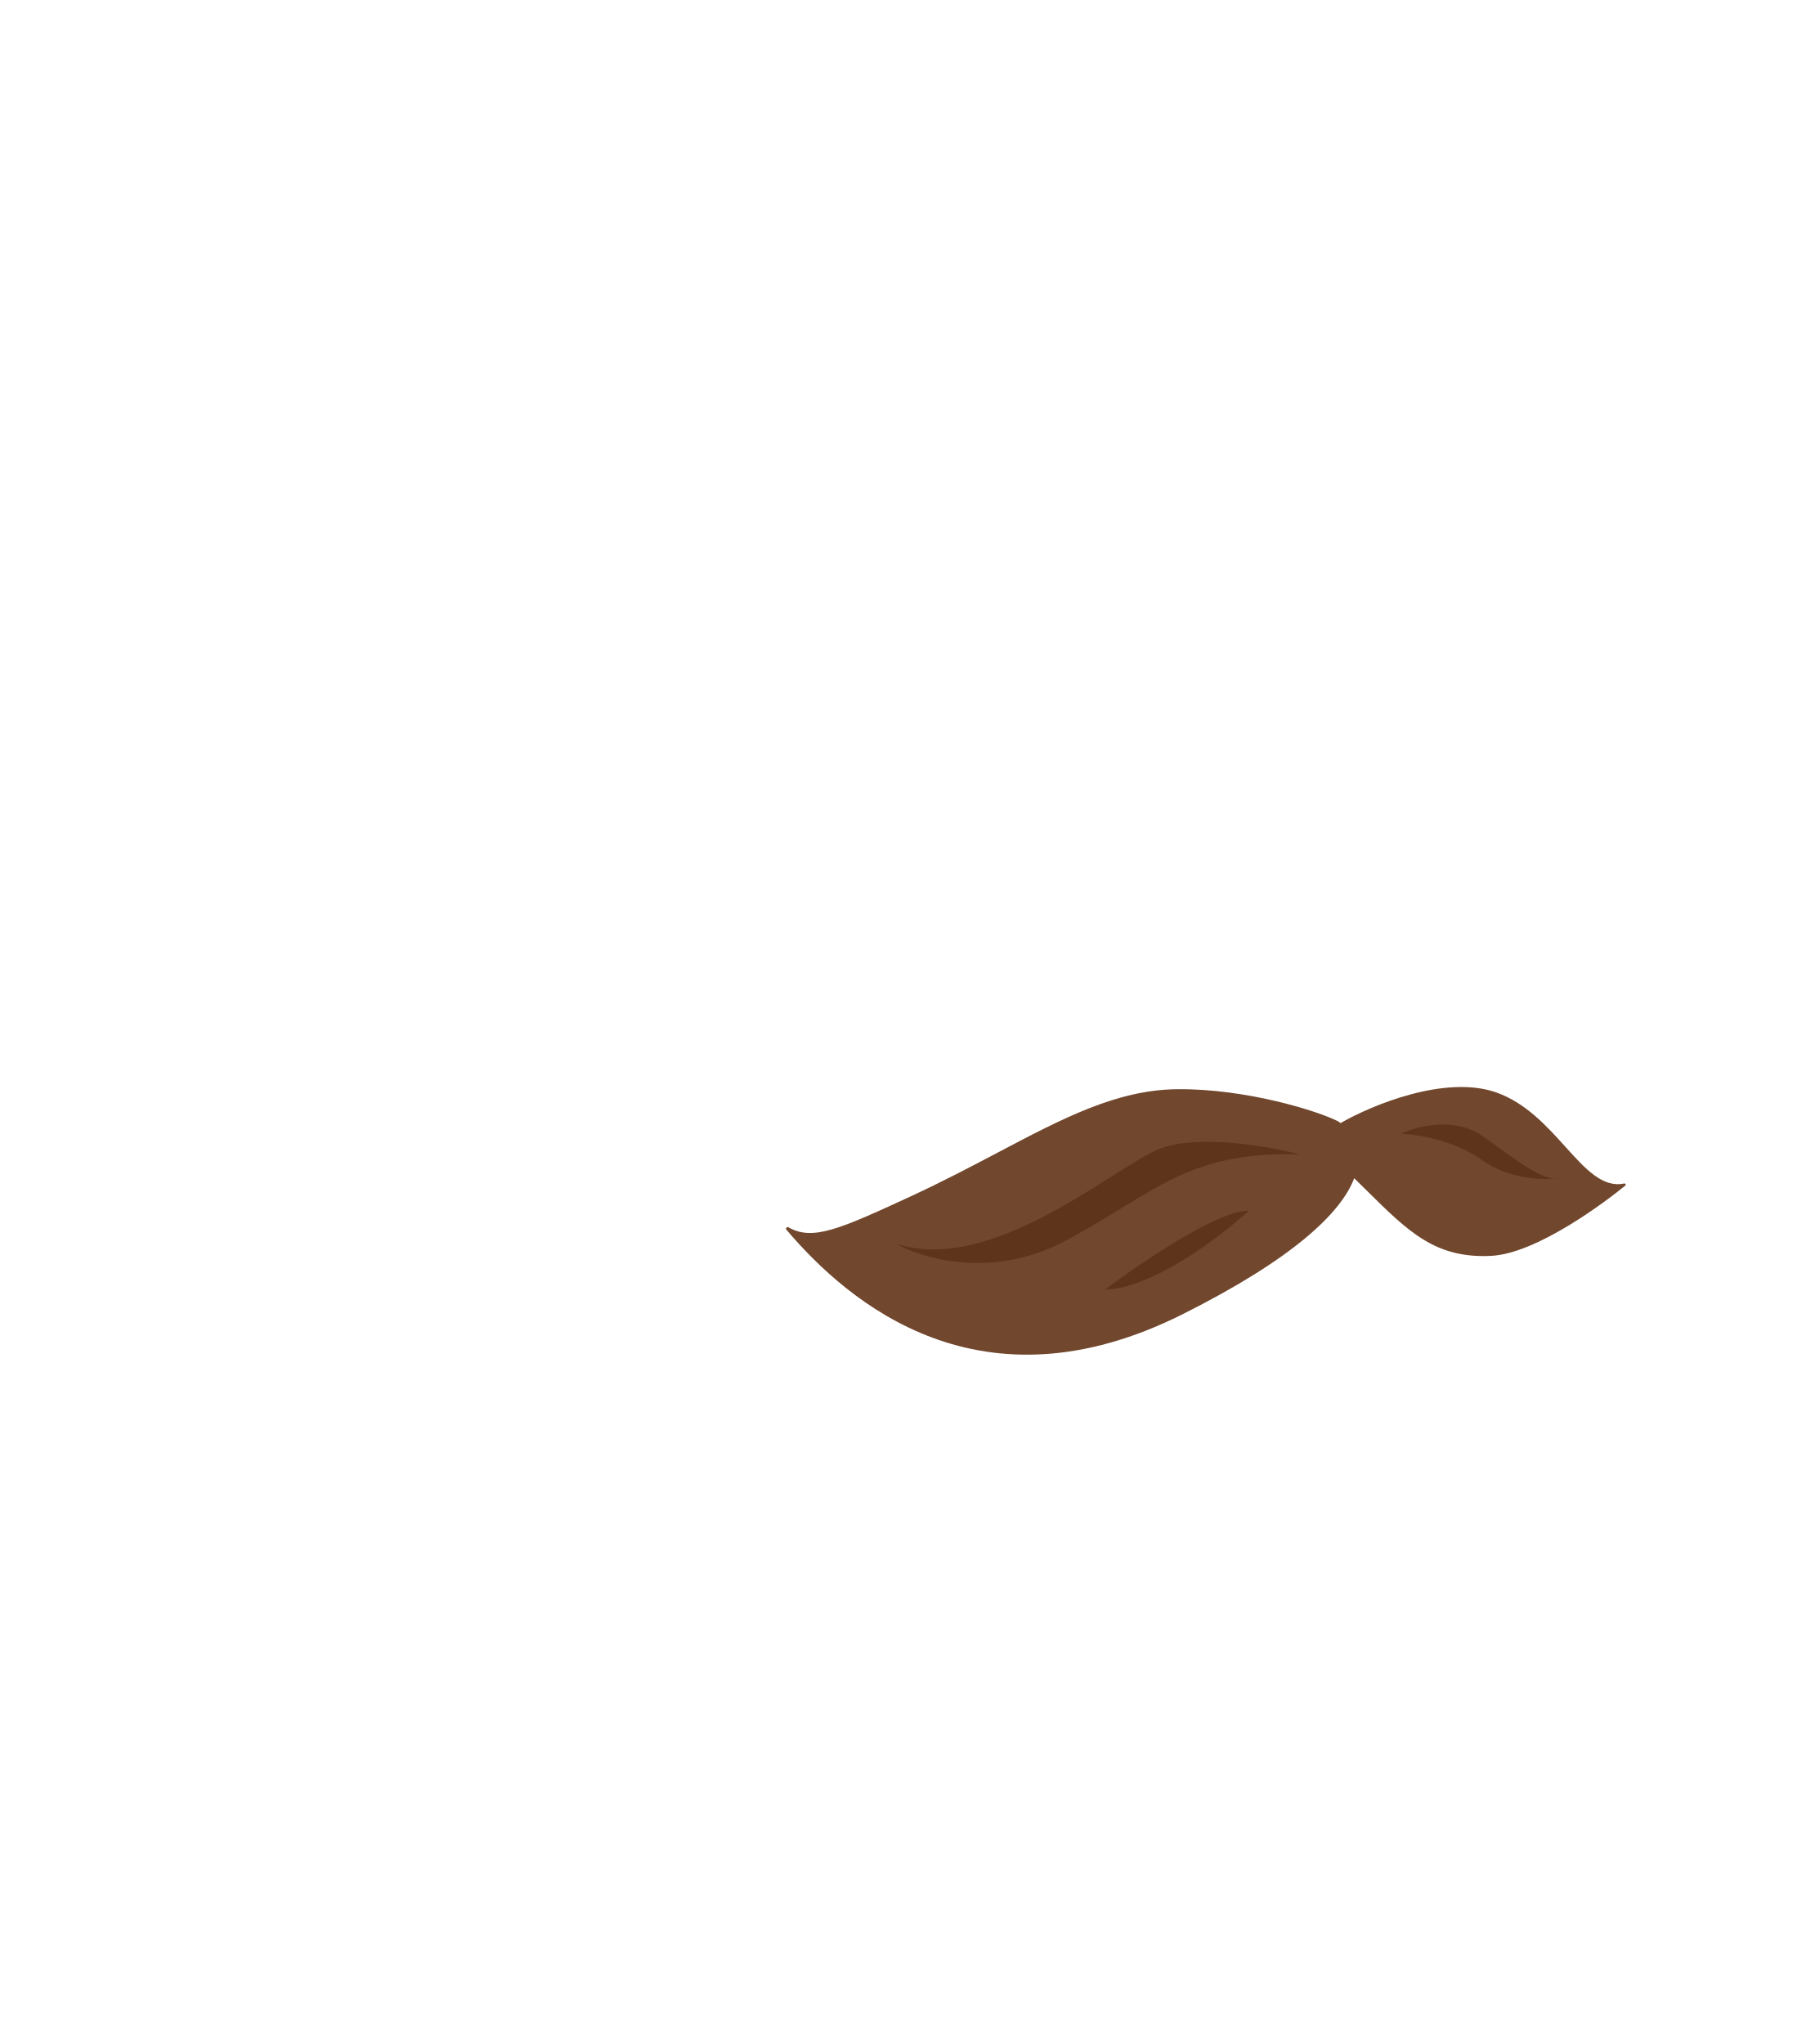
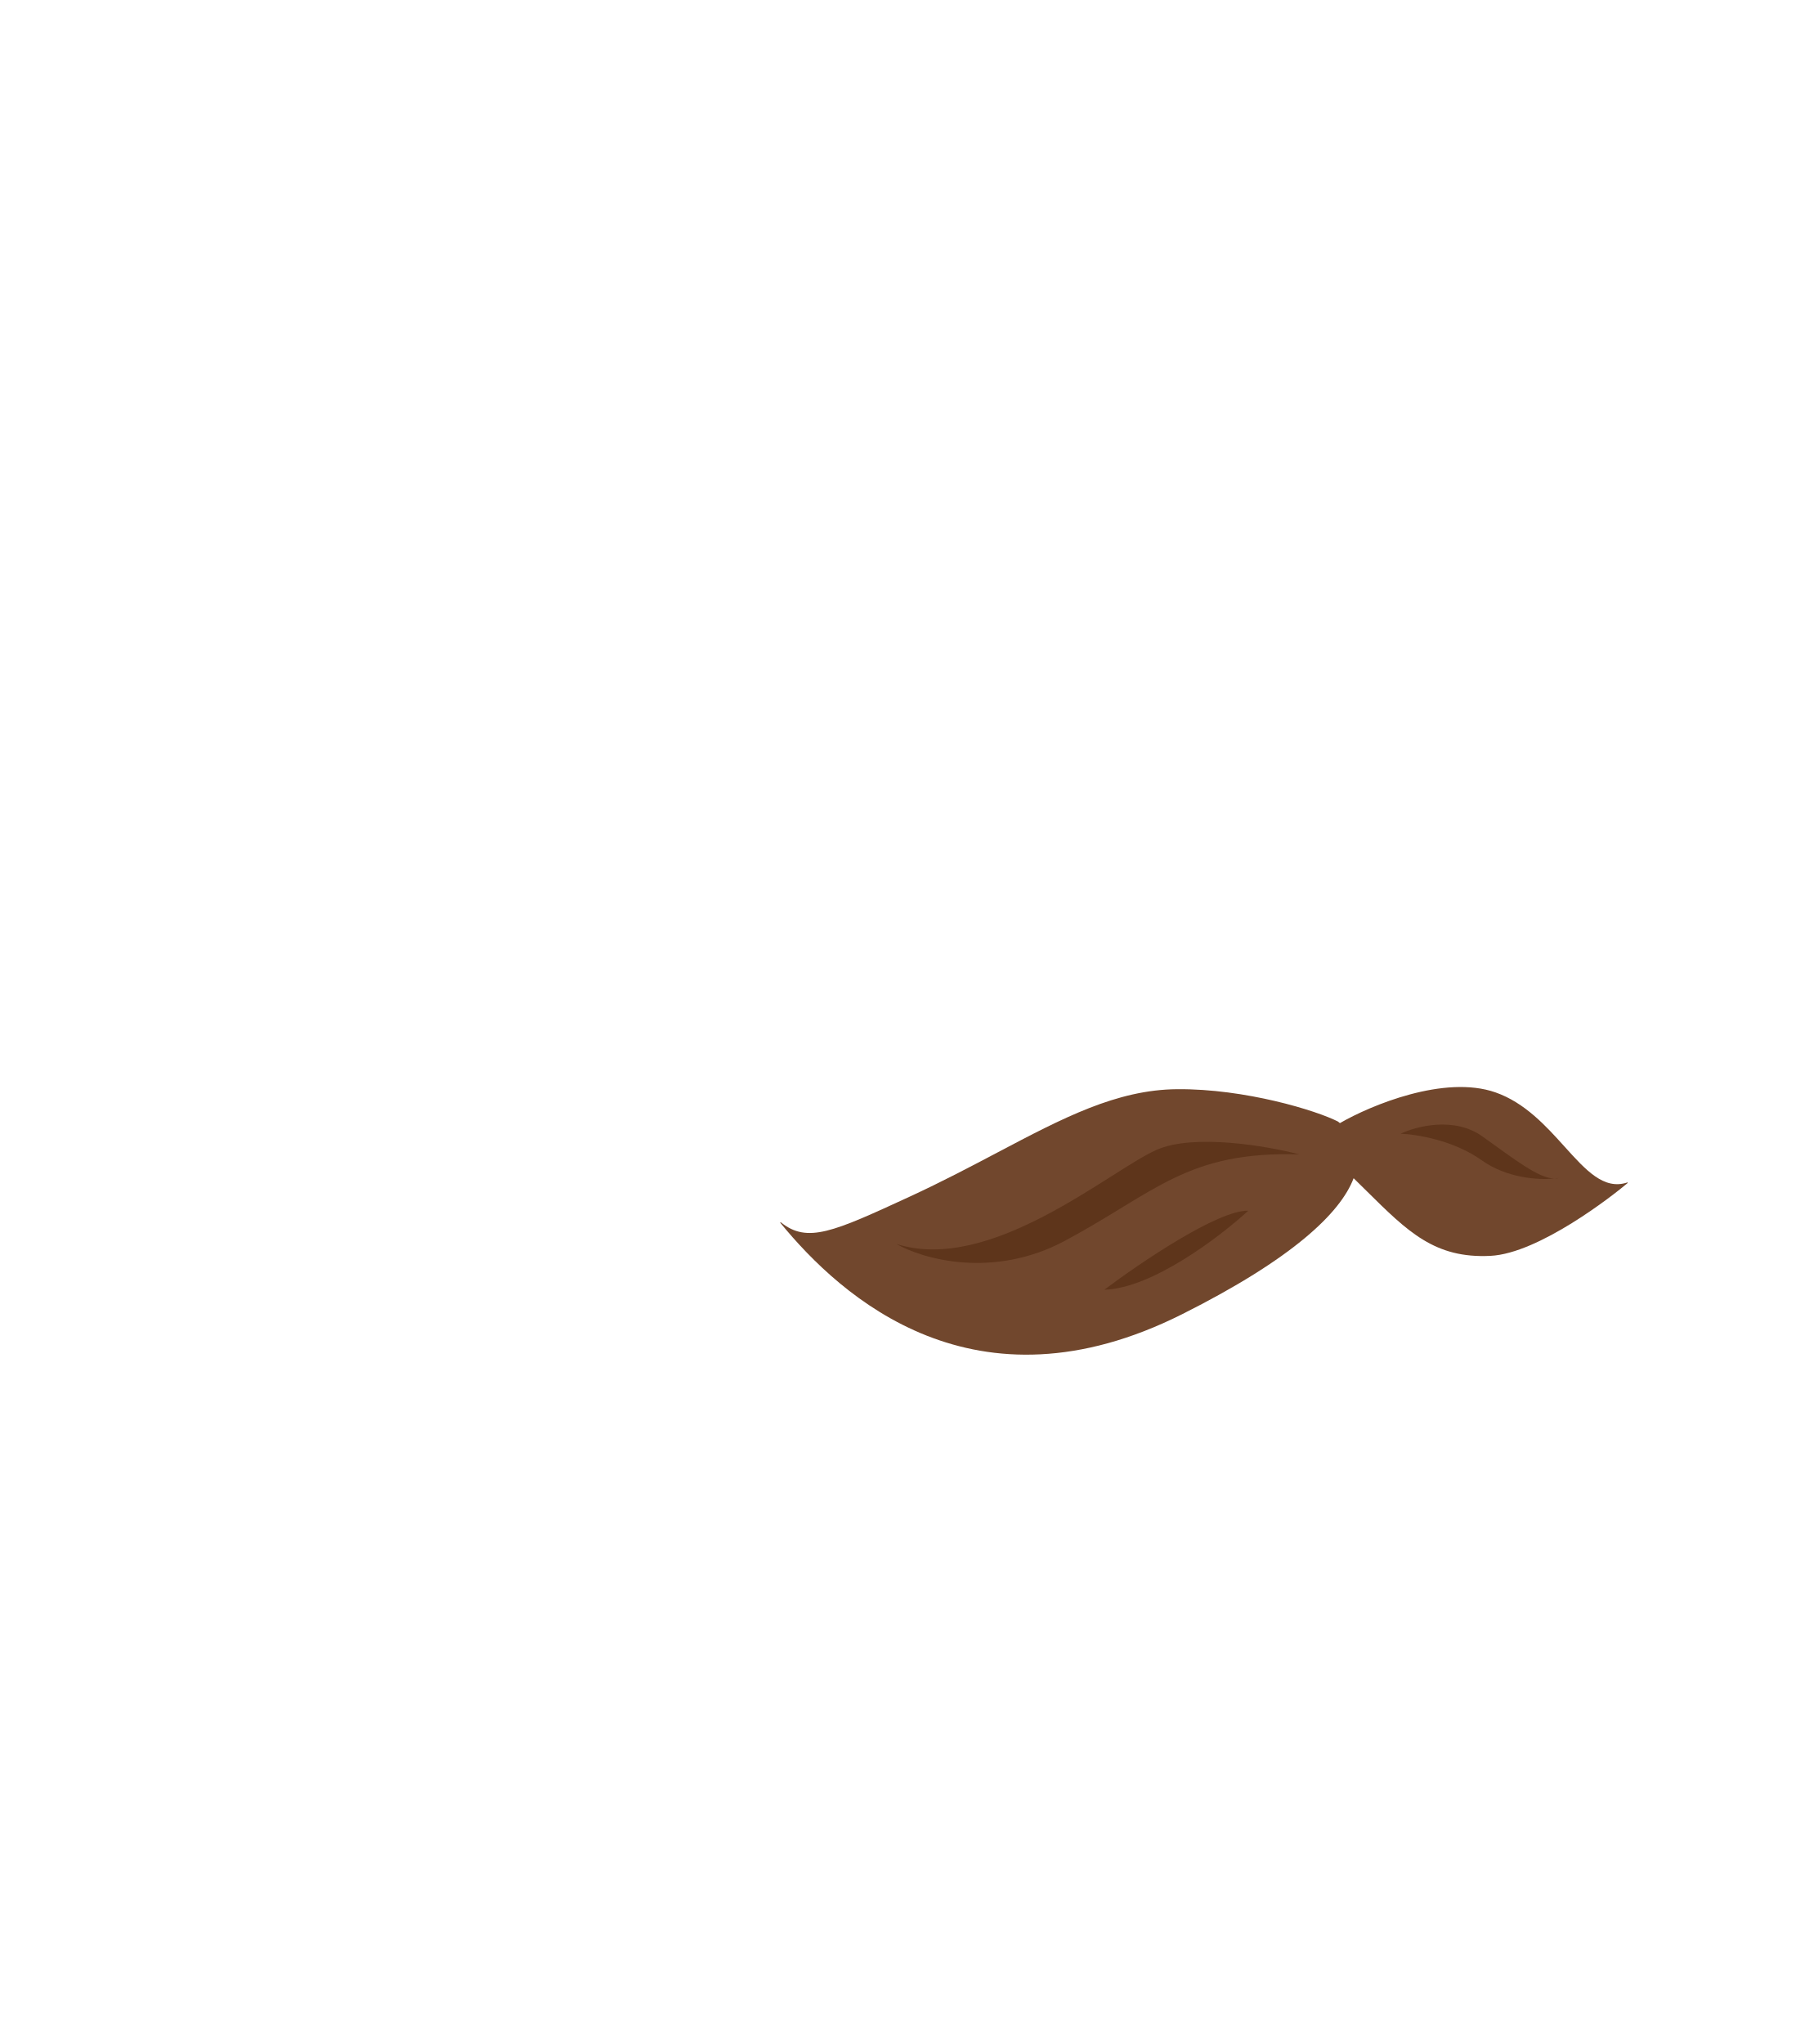
- <svg xmlns="http://www.w3.org/2000/svg" width="530" height="600" viewBox="0 0 530 600" fill="none">
-   <path fill-rule="evenodd" clip-rule="evenodd" d="M393.504 329.68C402.561 324.453 424.23 315.414 439.22 320.673C447.862 323.705 454.058 330.57 459.509 336.609C465.426 343.166 470.465 348.75 476.804 347.404C477.131 347.335 477.395 347.784 477.136 347.996C471.377 352.709 451.185 367.983 437.707 368.649C421.413 369.454 413.507 361.636 401.284 349.548C400.08 348.358 398.835 347.126 397.535 345.857C393.678 356.078 379.496 369.575 347.121 385.801C288.087 415.388 249.44 382.915 230.778 360.879C230.539 360.597 231.08 360.053 231.399 360.238C238.56 364.394 246.669 360.718 267.17 351.263C276.559 346.933 284.988 342.491 292.831 338.358C312.148 328.179 327.909 319.874 345.704 319.724C365.719 319.555 386.692 326.019 392.928 329.218C393.124 329.369 393.316 329.523 393.504 329.68Z" fill="#71472D" />
-   <path d="M339.639 337.541C350.597 332.685 372.191 336.401 381.618 338.866C348.634 337.825 339.245 350.035 312.785 364.208C291.616 375.546 270.928 369.557 263.23 365.146C290.964 374.025 325.94 343.612 339.639 337.541Z" fill="#5E351B" />
-   <path d="M366.589 355.4C358.346 362.977 338.355 378.221 324.337 378.579C334.756 370.737 357.793 355.123 366.589 355.4Z" fill="#5E351B" />
-   <path d="M411.324 332.799C415.895 330.609 427.093 327.694 435.312 333.556C444.554 340.148 451.8 345.867 456.47 345.961C457.018 345.911 457.511 345.847 457.938 345.776C457.481 345.912 456.992 345.972 456.47 345.961C451.642 346.404 442.473 345.817 435.091 340.553C426.872 334.691 415.822 332.941 411.324 332.799Z" fill="#5E351B" />
+ <svg xmlns="http://www.w3.org/2000/svg" width="1661" height="1881" viewBox="0 0 1661 1881" fill="none">
+   <path fill-rule="evenodd" clip-rule="evenodd" d="M1233.23 1033.55C1261.61 1017.16 1329.52 988.823 1376.5 1005.31C1403.58 1014.81 1423 1036.34 1440.08 1055.27C1459.68 1076.99 1476.21 1095.31 1497.72 1088.18C1498.04 1088.07 1498.34 1088.46 1498.08 1088.67C1484.98 1099.81 1416.54 1153.5 1371.76 1155.71C1320.69 1158.24 1295.91 1133.73 1257.61 1095.83C1253.84 1092.1 1249.93 1088.24 1245.86 1084.26C1233.77 1116.31 1189.33 1158.62 1087.86 1209.49C897.359 1305 774.599 1194.22 718.204 1125.29C717.971 1125.01 718.444 1124.64 718.731 1124.87C743.084 1144.44 766.833 1133.72 837.301 1101.21C866.726 1087.64 893.142 1073.71 917.722 1060.75C978.26 1028.84 1027.66 1002.8 1083.42 1002.33C1146.15 1001.8 1211.88 1022.07 1231.42 1032.1C1232.03 1032.57 1232.64 1033.05 1233.23 1033.55Z" fill="#71472D" />
+   <path d="M1064.41 1058.19C1098.76 1042.97 1166.43 1054.62 1195.98 1062.34C1092.61 1059.08 1063.18 1097.36 980.255 1141.79C913.915 1177.34 849.079 1158.56 824.954 1144.73C911.87 1172.57 1021.48 1077.22 1064.41 1058.19Z" fill="#5E351B" />
+   <path d="M1148.88 1114.18C1123.04 1137.93 1060.39 1185.72 1016.46 1186.85C1049.11 1162.26 1121.31 1113.31 1148.88 1114.18Z" fill="#5E351B" />
+   <path d="M1289.07 1043.33C1303.4 1036.46 1338.49 1027.32 1364.25 1045.7C1393.22 1066.36 1415.92 1084.29 1430.56 1084.59C1432.28 1084.43 1433.82 1084.23 1435.16 1084.01C1433.73 1084.43 1432.2 1084.62 1430.56 1084.59C1415.43 1085.98 1386.69 1084.14 1363.56 1067.63C1337.8 1049.25 1303.17 1043.77 1289.07 1043.33Z" fill="#5E351B" />
</svg>
